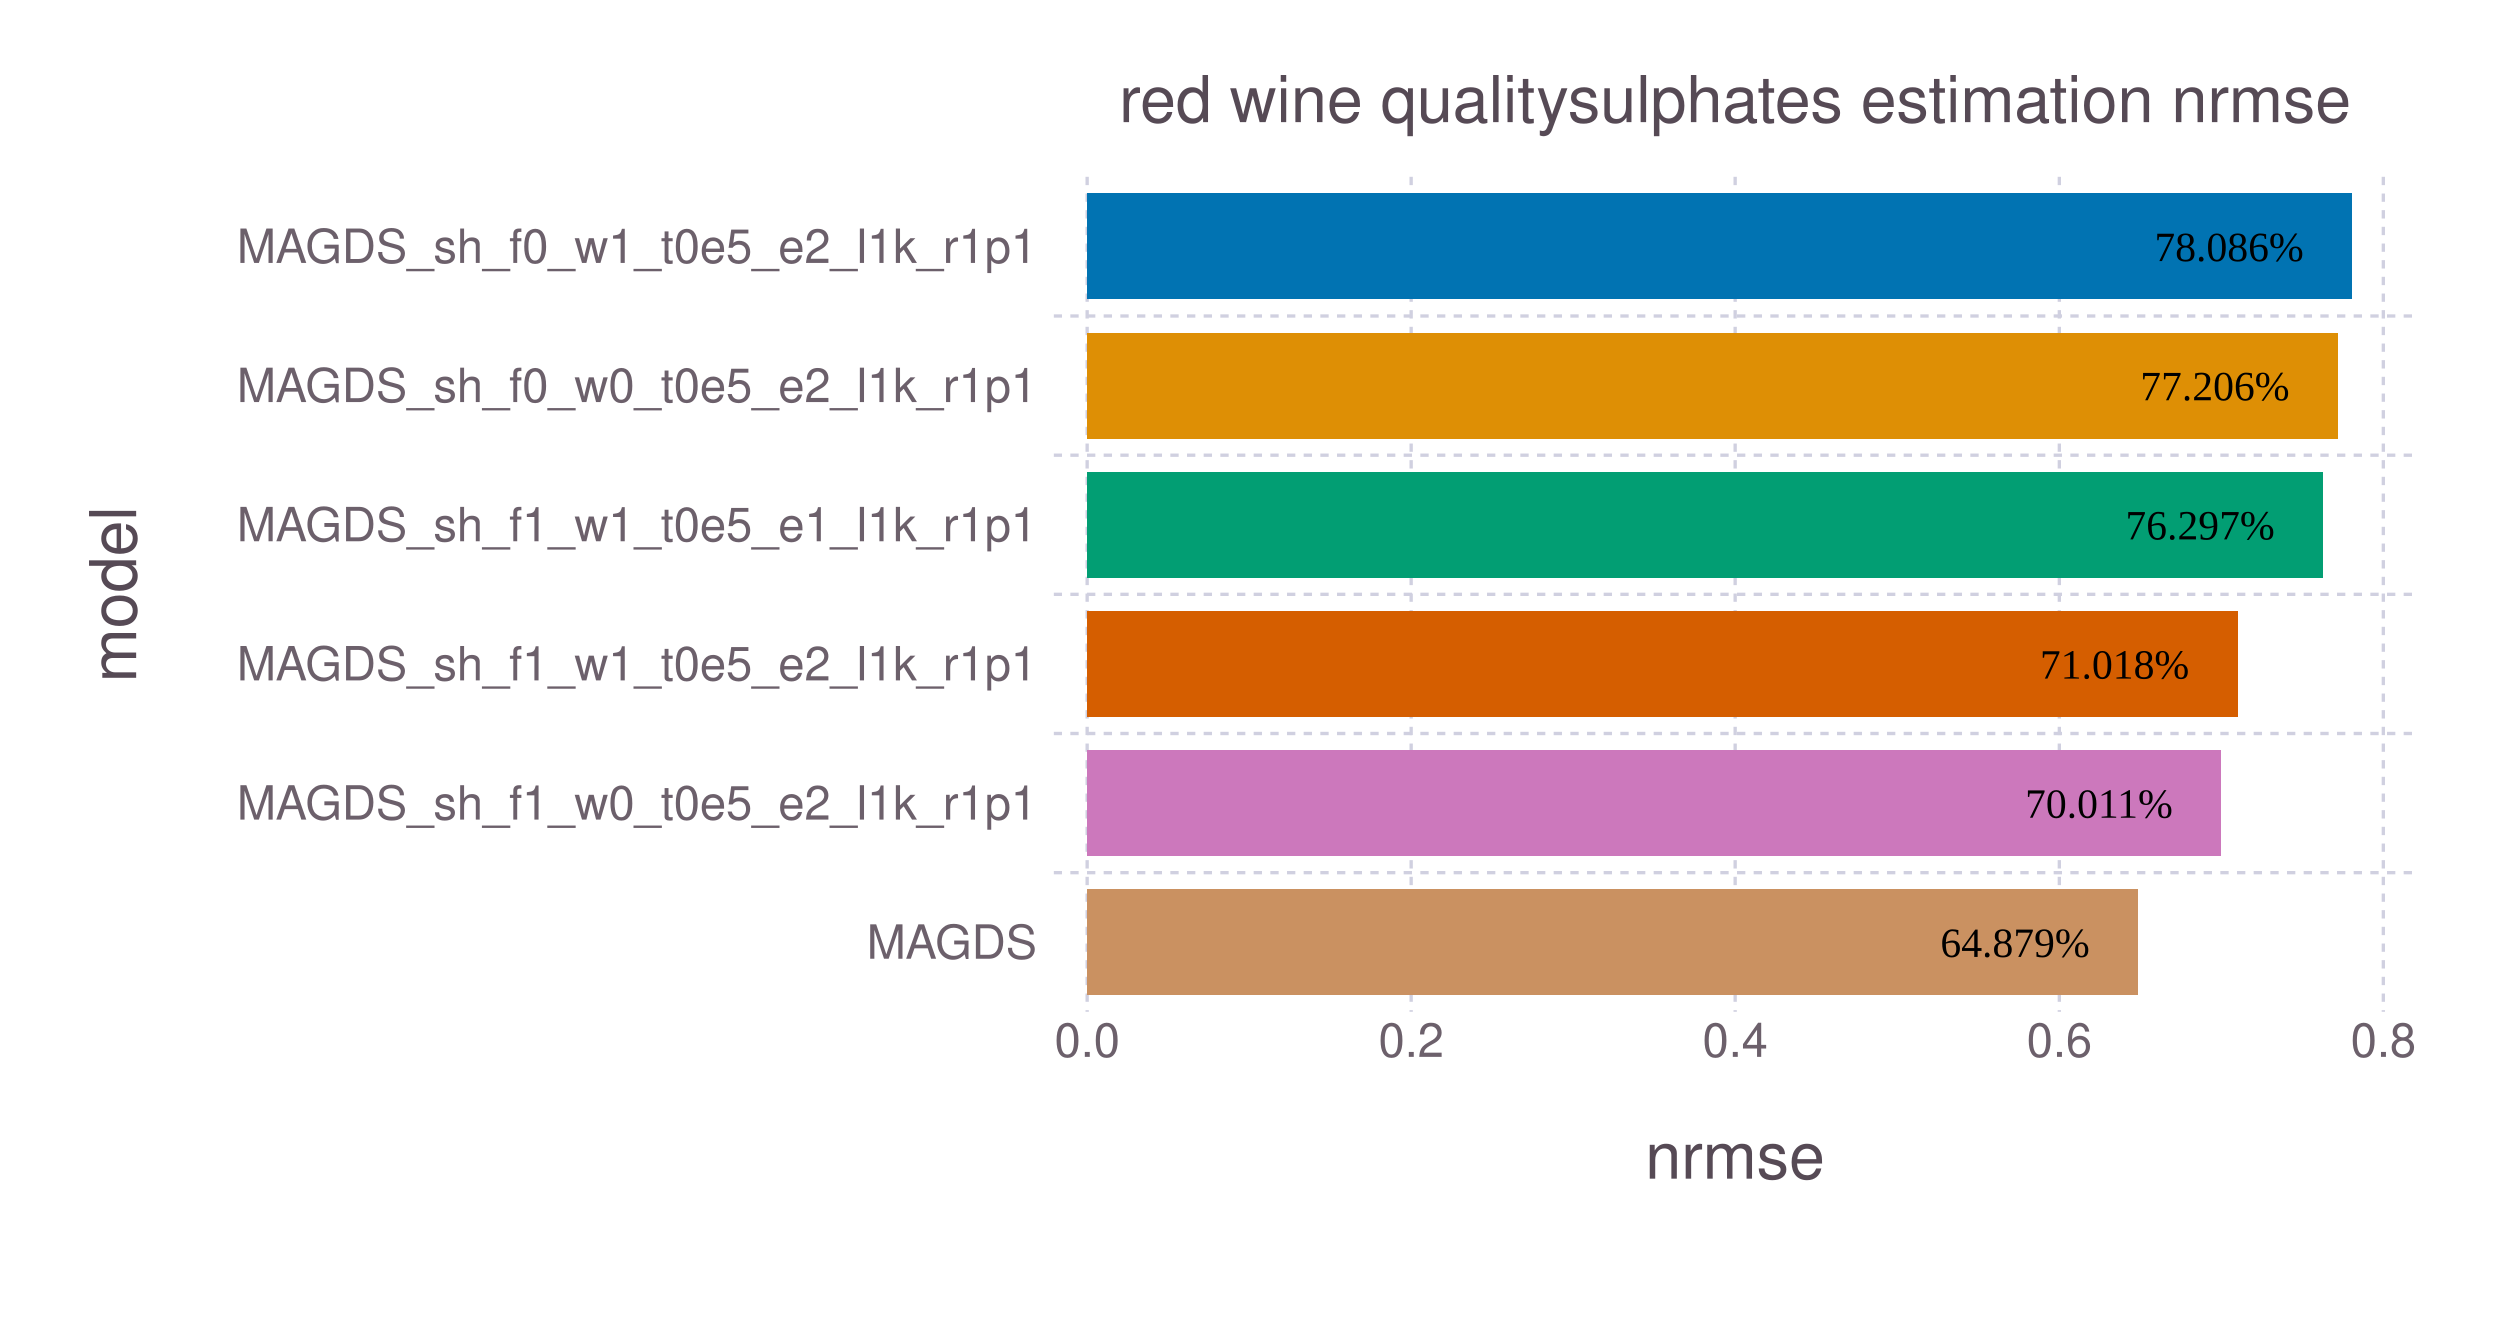
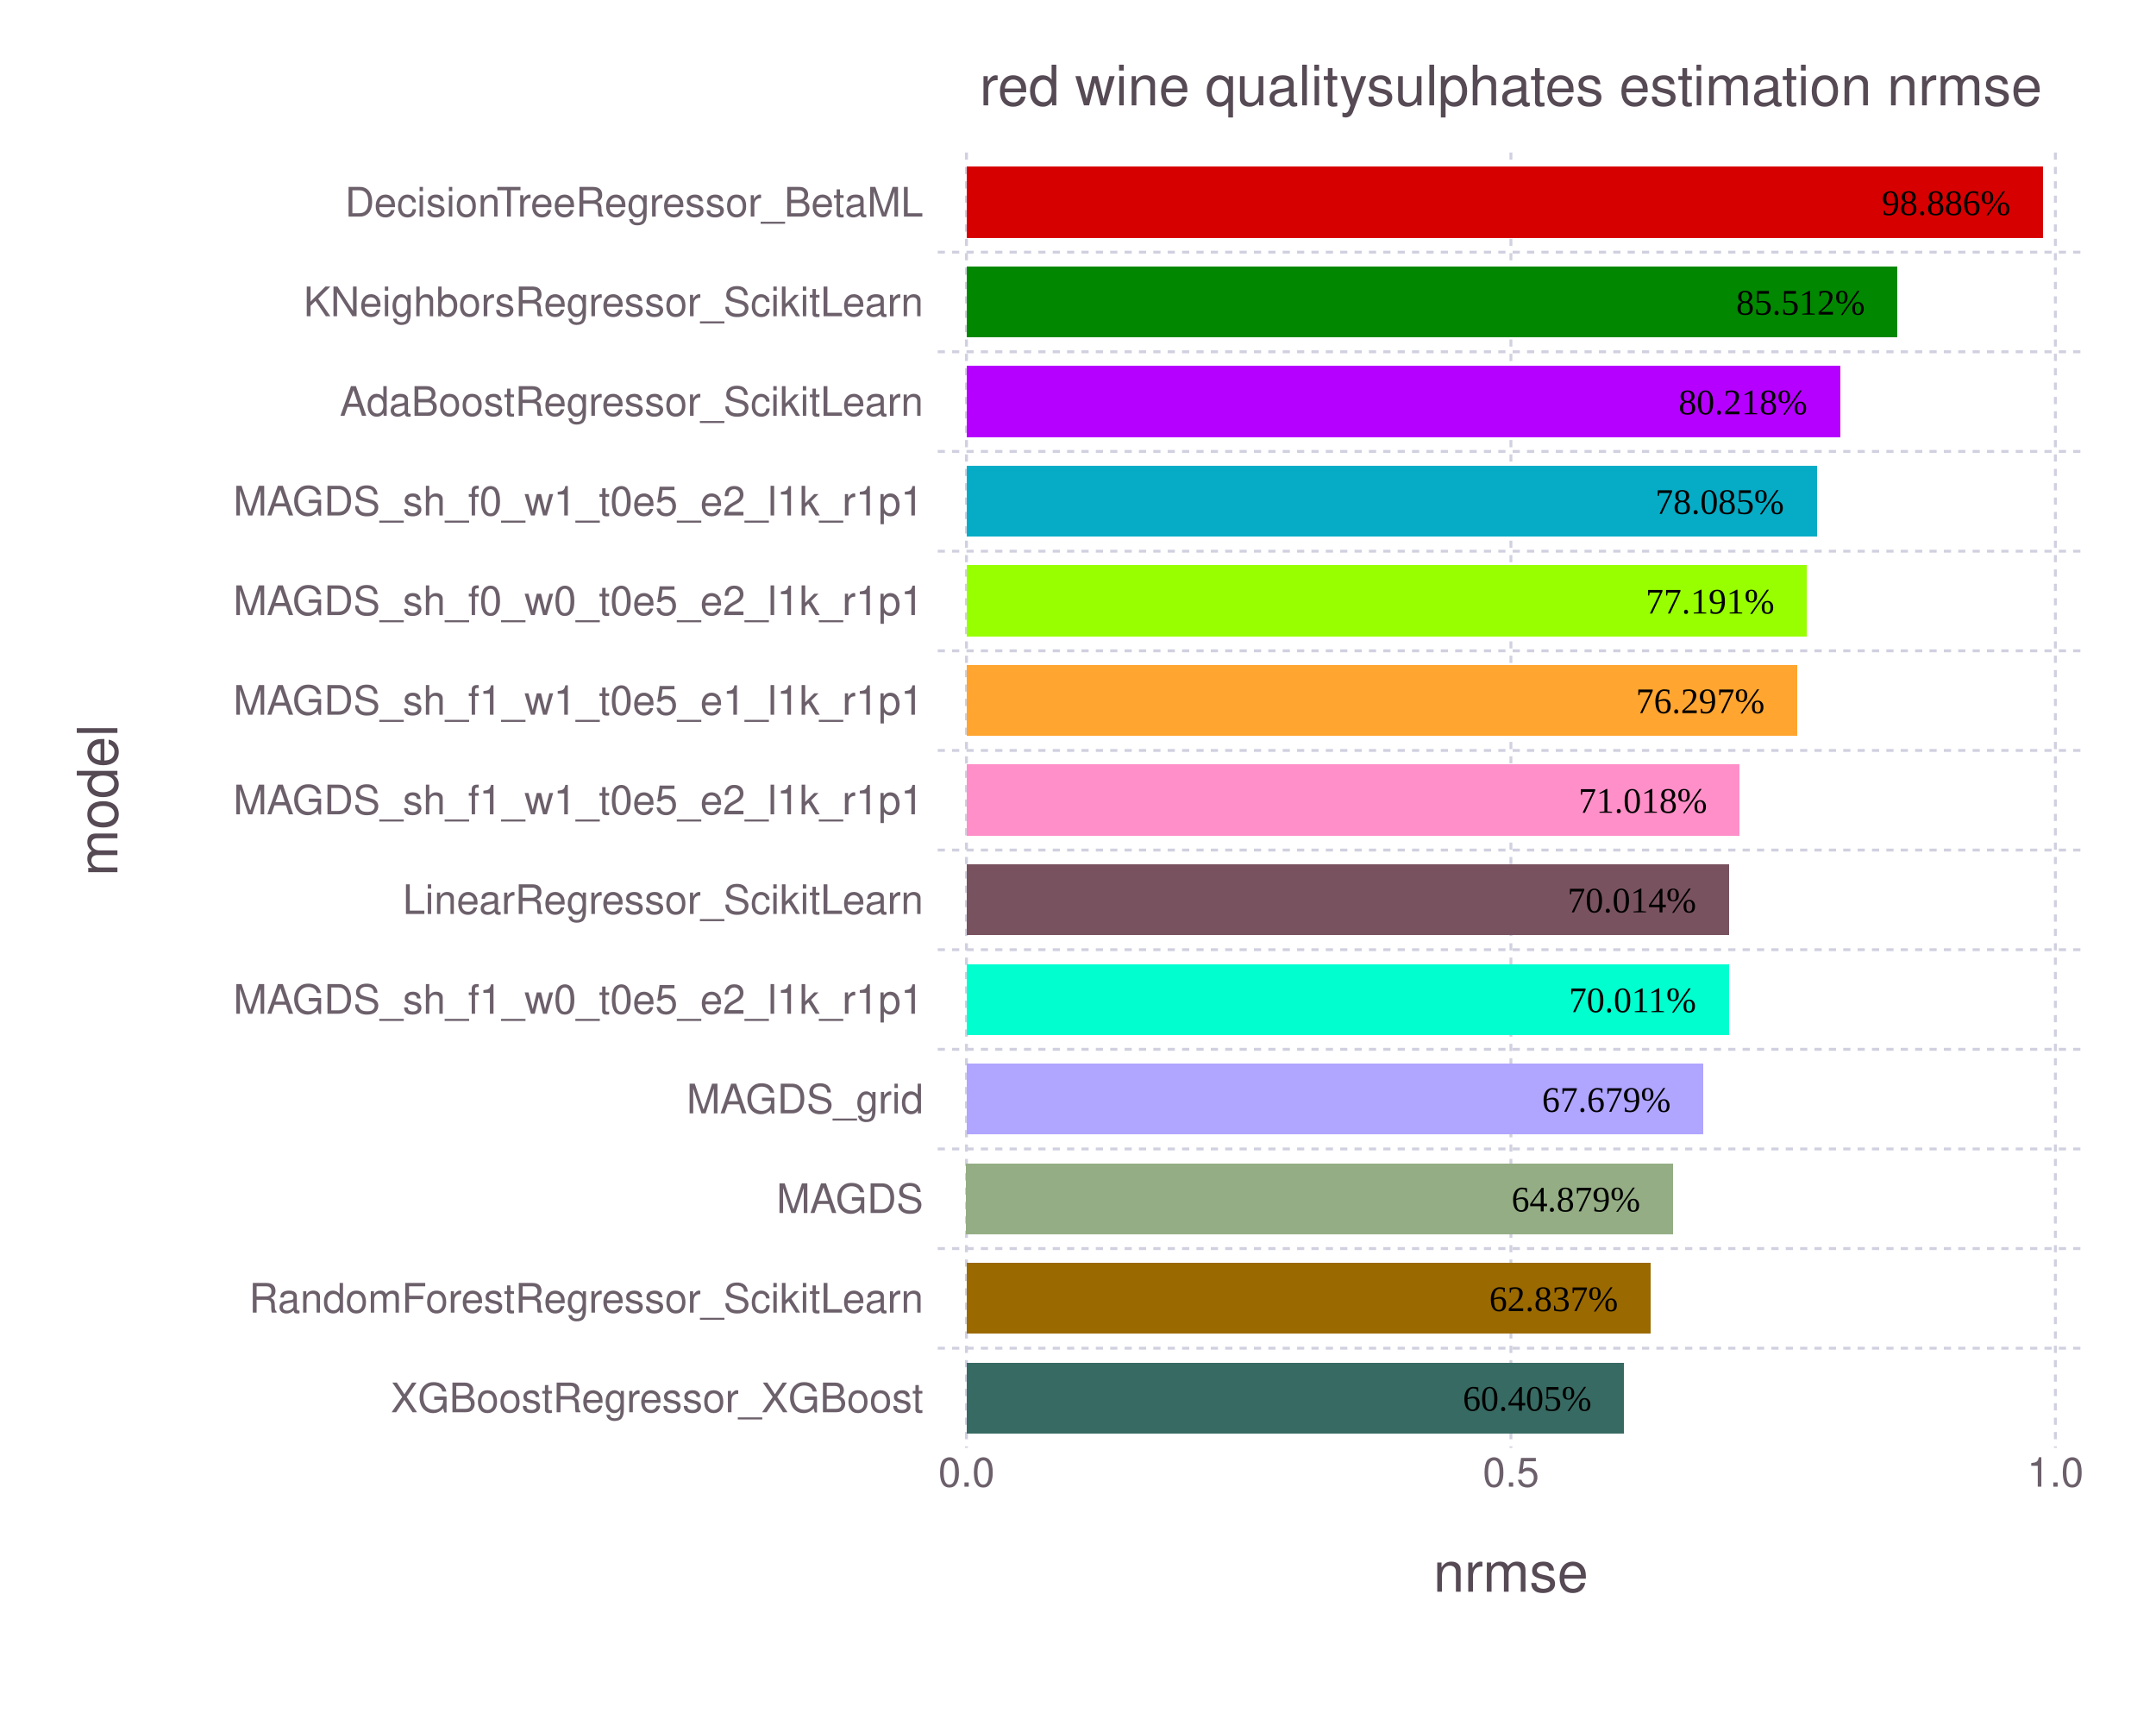
- <svg xmlns="http://www.w3.org/2000/svg" version="1.2" width="150mm" height="80mm" viewBox="0 0 150 80" stroke="none" fill="#000000" stroke-width="0.3" font-size="3.88">
+ <svg xmlns="http://www.w3.org/2000/svg" version="1.2" width="150mm" height="120mm" viewBox="0 0 150 120" stroke="none" fill="#000000" stroke-width="0.3" font-size="3.88">
  <defs>
    <marker id="arrow" markerWidth="15" markerHeight="7" refX="5" refY="3.5" orient="auto" markerUnits="strokeWidth">
      <path d="M0,0 L15,3.5 L0,7 z" stroke="context-stroke" fill="context-stroke" />
    </marker>
  </defs>
-   <g class="plotroot xscalable" id="img-17812367-1">
-     <g font-size="3.88" font-family="'PT Sans','Helvetica Neue','Helvetica',sans-serif" fill="#564A55" stroke="#000000" stroke-opacity="0.000" id="img-17812367-2">
-       <g transform="translate(104.11,68.39)">
+   <g class="plotroot xscalable" id="img-b6a949c6-1">
+     <g font-size="3.88" font-family="'PT Sans','Helvetica Neue','Helvetica',sans-serif" fill="#564A55" stroke="#000000" stroke-opacity="0.000" id="img-b6a949c6-2">
+       <g transform="translate(105.12,108.39)">
        <g class="primitive">
          <text text-anchor="middle" dy="0.6em">nrmse</text>
        </g>
      </g>
    </g>
-     <g class="guide xlabels" font-size="2.82" font-family="'PT Sans Caption','Helvetica Neue','Helvetica',sans-serif" fill="#6C606B" id="img-17812367-3">
-       <g transform="translate(65.23,61.72)">
+     <g class="guide xlabels" font-size="2.82" font-family="'PT Sans Caption','Helvetica Neue','Helvetica',sans-serif" fill="#6C606B" id="img-b6a949c6-3">
+       <g transform="translate(67.24,101.72)">
        <g class="primitive">
          <text text-anchor="middle" dy="0.6em">0.0</text>
        </g>
      </g>
-       <g transform="translate(84.67,61.72)">
-         <g class="primitive">
-           <text text-anchor="middle" dy="0.6em">0.2</text>
-         </g>
-       </g>
-       <g transform="translate(104.11,61.72)">
-         <g class="primitive">
-           <text text-anchor="middle" dy="0.6em">0.4</text>
-         </g>
-       </g>
-       <g transform="translate(123.56,61.72)">
-         <g class="primitive">
-           <text text-anchor="middle" dy="0.6em">0.6</text>
-         </g>
-       </g>
-       <g transform="translate(143,61.72)">
-         <g class="primitive">
-           <text text-anchor="middle" dy="0.6em">0.8</text>
-         </g>
-       </g>
-     </g>
-     <g clip-path="url(#img-17812367-4)">
-       <g id="img-17812367-5">
-         <g pointer-events="visible" stroke-width="0.3" fill="#000000" fill-opacity="0.000" stroke="#000000" stroke-opacity="0.000" class="guide background" id="img-17812367-6">
-           <g transform="translate(104.11,35.66)" id="img-17812367-7">
-             <path d="M-40.89,-25.05 L40.89,-25.05 40.89,25.05 -40.89,25.05  z" class="primitive" />
-           </g>
-         </g>
-         <g class="guide ygridlines xfixed" stroke-dasharray="0.5,0.5" stroke-width="0.2" stroke="#D0D0E0" id="img-17812367-8">
-           <g transform="translate(104.11,18.96)" id="img-17812367-9">
-             <path fill="none" d="M-40.89,0 L40.89,0 " class="primitive" />
-           </g>
-           <g transform="translate(104.11,27.31)" id="img-17812367-10">
-             <path fill="none" d="M-40.89,0 L40.89,0 " class="primitive" />
-           </g>
-           <g transform="translate(104.11,35.66)" id="img-17812367-11">
-             <path fill="none" d="M-40.89,0 L40.89,0 " class="primitive" />
-           </g>
-           <g transform="translate(104.11,44.01)" id="img-17812367-12">
-             <path fill="none" d="M-40.89,0 L40.89,0 " class="primitive" />
-           </g>
-           <g transform="translate(104.11,52.36)" id="img-17812367-13">
-             <path fill="none" d="M-40.89,0 L40.89,0 " class="primitive" />
-           </g>
-         </g>
-         <g class="guide xgridlines yfixed" stroke-dasharray="0.5,0.5" stroke-width="0.2" stroke="#D0D0E0" id="img-17812367-14">
-           <g transform="translate(65.23,35.66)" id="img-17812367-15">
-             <path fill="none" d="M0,-25.05 L0,25.05 " class="primitive" />
-           </g>
-           <g transform="translate(84.67,35.66)" id="img-17812367-16">
-             <path fill="none" d="M0,-25.05 L0,25.05 " class="primitive" />
-           </g>
-           <g transform="translate(104.11,35.66)" id="img-17812367-17">
-             <path fill="none" d="M0,-25.05 L0,25.05 " class="primitive" />
-           </g>
-           <g transform="translate(123.56,35.66)" id="img-17812367-18">
-             <path fill="none" d="M0,-25.05 L0,25.05 " class="primitive" />
-           </g>
-           <g transform="translate(143,35.66)" id="img-17812367-19">
-             <path fill="none" d="M0,-25.05 L0,25.05 " class="primitive" />
-           </g>
-         </g>
-         <g class="plotpanel" id="img-17812367-20">
-           <g shape-rendering="crispEdges" stroke-width="0.3" id="img-17812367-21">
-             <g stroke="#000000" stroke-opacity="0.000" class="geometry" id="img-17812367-22">
-               <g transform="translate(96.76,56.54)" id="img-17812367-23" fill="#CA9161">
-                 <path d="M-31.54,-3.18 L31.54,-3.18 31.54,3.18 -31.54,3.18  z" class="primitive" />
-               </g>
-               <g transform="translate(99.26,48.19)" id="img-17812367-24" fill="#CC78BC">
-                 <path d="M-34.03,-3.18 L34.03,-3.18 34.03,3.18 -34.03,3.18  z" class="primitive" />
-               </g>
-               <g transform="translate(99.75,39.84)" id="img-17812367-25" fill="#D55E00">
-                 <path d="M-34.52,-3.18 L34.52,-3.18 34.52,3.18 -34.52,3.18  z" class="primitive" />
-               </g>
-               <g transform="translate(102.31,31.49)" id="img-17812367-26" fill="#029E73">
-                 <path d="M-37.09,-3.18 L37.09,-3.18 37.09,3.18 -37.09,3.18  z" class="primitive" />
-               </g>
-               <g transform="translate(102.75,23.14)" id="img-17812367-27" fill="#DE8F05">
-                 <path d="M-37.53,-3.18 L37.53,-3.18 37.53,3.18 -37.53,3.18  z" class="primitive" />
-               </g>
-               <g transform="translate(103.18,14.79)" id="img-17812367-28" fill="#0173B2">
-                 <path d="M-37.96,-3.18 L37.96,-3.18 37.96,3.18 -37.96,3.18  z" class="primitive" />
-               </g>
-             </g>
-           </g>
-         </g>
-         <g class="geometry" id="img-17812367-29">
-           <g fill="#000000" font-size="2.5" id="img-17812367-30">
-             <g transform="translate(138.22,14.79)" id="img-17812367-31">
-               <g class="primitive">
-                 <text text-anchor="end" dy="0.35em">78.086%</text>
-               </g>
-             </g>
-             <g transform="translate(137.37,23.14)" id="img-17812367-32">
-               <g class="primitive">
-                 <text text-anchor="end" dy="0.35em">77.206%</text>
-               </g>
-             </g>
-             <g transform="translate(136.48,31.49)" id="img-17812367-33">
+       <g transform="translate(105.12,101.72)">
+         <g class="primitive">
+           <text text-anchor="middle" dy="0.6em">0.5</text>
+         </g>
+       </g>
+       <g transform="translate(143,101.72)">
+         <g class="primitive">
+           <text text-anchor="middle" dy="0.6em">1.0</text>
+         </g>
+       </g>
+     </g>
+     <g clip-path="url(#img-b6a949c6-4)">
+       <g id="img-b6a949c6-5">
+         <g pointer-events="visible" stroke-width="0.3" fill="#000000" fill-opacity="0.000" stroke="#000000" stroke-opacity="0.000" class="guide background" id="img-b6a949c6-6">
+           <g transform="translate(105.12,55.66)" id="img-b6a949c6-7">
+             <path d="M-39.88,-45.05 L39.88,-45.05 39.88,45.05 -39.88,45.05  z" class="primitive" />
+           </g>
+         </g>
+         <g class="guide ygridlines xfixed" stroke-dasharray="0.5,0.5" stroke-width="0.2" stroke="#D0D0E0" id="img-b6a949c6-8">
+           <g transform="translate(105.12,17.54)" id="img-b6a949c6-9">
+             <path fill="none" d="M-39.88,0 L39.88,0 " class="primitive" />
+           </g>
+           <g transform="translate(105.12,24.47)" id="img-b6a949c6-10">
+             <path fill="none" d="M-39.88,0 L39.88,0 " class="primitive" />
+           </g>
+           <g transform="translate(105.12,31.4)" id="img-b6a949c6-11">
+             <path fill="none" d="M-39.88,0 L39.88,0 " class="primitive" />
+           </g>
+           <g transform="translate(105.12,38.34)" id="img-b6a949c6-12">
+             <path fill="none" d="M-39.88,0 L39.88,0 " class="primitive" />
+           </g>
+           <g transform="translate(105.12,45.27)" id="img-b6a949c6-13">
+             <path fill="none" d="M-39.88,0 L39.88,0 " class="primitive" />
+           </g>
+           <g transform="translate(105.12,52.2)" id="img-b6a949c6-14">
+             <path fill="none" d="M-39.88,0 L39.88,0 " class="primitive" />
+           </g>
+           <g transform="translate(105.12,59.13)" id="img-b6a949c6-15">
+             <path fill="none" d="M-39.88,0 L39.88,0 " class="primitive" />
+           </g>
+           <g transform="translate(105.12,66.06)" id="img-b6a949c6-16">
+             <path fill="none" d="M-39.88,0 L39.88,0 " class="primitive" />
+           </g>
+           <g transform="translate(105.12,72.99)" id="img-b6a949c6-17">
+             <path fill="none" d="M-39.88,0 L39.88,0 " class="primitive" />
+           </g>
+           <g transform="translate(105.12,79.92)" id="img-b6a949c6-18">
+             <path fill="none" d="M-39.88,0 L39.88,0 " class="primitive" />
+           </g>
+           <g transform="translate(105.12,86.85)" id="img-b6a949c6-19">
+             <path fill="none" d="M-39.88,0 L39.88,0 " class="primitive" />
+           </g>
+           <g transform="translate(105.12,93.78)" id="img-b6a949c6-20">
+             <path fill="none" d="M-39.88,0 L39.88,0 " class="primitive" />
+           </g>
+         </g>
+         <g class="guide xgridlines yfixed" stroke-dasharray="0.5,0.5" stroke-width="0.2" stroke="#D0D0E0" id="img-b6a949c6-21">
+           <g transform="translate(67.24,55.66)" id="img-b6a949c6-22">
+             <path fill="none" d="M0,-45.05 L0,45.05 " class="primitive" />
+           </g>
+           <g transform="translate(105.12,55.66)" id="img-b6a949c6-23">
+             <path fill="none" d="M0,-45.05 L0,45.05 " class="primitive" />
+           </g>
+           <g transform="translate(143,55.66)" id="img-b6a949c6-24">
+             <path fill="none" d="M0,-45.05 L0,45.05 " class="primitive" />
+           </g>
+         </g>
+         <g class="plotpanel" id="img-b6a949c6-25">
+           <g shape-rendering="crispEdges" stroke-width="0.3" id="img-b6a949c6-26">
+             <g stroke="#000000" stroke-opacity="0.000" class="geometry" id="img-b6a949c6-27">
+               <g transform="translate(90.12,97.25)" id="img-b6a949c6-28" fill="#376A62">
+                 <path d="M-22.88,-2.47 L22.88,-2.47 22.88,2.47 -22.88,2.47  z" class="primitive" />
+               </g>
+               <g transform="translate(91.04,90.32)" id="img-b6a949c6-29" fill="#9A6900">
+                 <path d="M-23.8,-2.47 L23.8,-2.47 23.8,2.47 -23.8,2.47  z" class="primitive" />
+               </g>
+               <g transform="translate(91.81,83.39)" id="img-b6a949c6-30" fill="#94AD84">
+                 <path d="M-24.58,-2.47 L24.58,-2.47 24.58,2.47 -24.58,2.47  z" class="primitive" />
+               </g>
+               <g transform="translate(92.88,76.46)" id="img-b6a949c6-31" fill="#B0A5FF">
+                 <path d="M-25.64,-2.47 L25.64,-2.47 25.64,2.47 -25.64,2.47  z" class="primitive" />
+               </g>
+               <g transform="translate(93.76,69.53)" id="img-b6a949c6-32" fill="#00FECF">
+                 <path d="M-26.52,-2.47 L26.52,-2.47 26.52,2.47 -26.52,2.47  z" class="primitive" />
+               </g>
+               <g transform="translate(93.76,62.59)" id="img-b6a949c6-33" fill="#79525F">
+                 <path d="M-26.52,-2.47 L26.52,-2.47 26.52,2.47 -26.52,2.47  z" class="primitive" />
+               </g>
+               <g transform="translate(94.14,55.66)" id="img-b6a949c6-34" fill="#FF8FC8">
+                 <path d="M-26.9,-2.47 L26.9,-2.47 26.9,2.47 -26.9,2.47  z" class="primitive" />
+               </g>
+               <g transform="translate(96.14,48.73)" id="img-b6a949c6-35" fill="#FFA530">
+                 <path d="M-28.9,-2.47 L28.9,-2.47 28.9,2.47 -28.9,2.47  z" class="primitive" />
+               </g>
+               <g transform="translate(96.48,41.8)" id="img-b6a949c6-36" fill="#98FF00">
+                 <path d="M-29.24,-2.47 L29.24,-2.47 29.24,2.47 -29.24,2.47  z" class="primitive" />
+               </g>
+               <g transform="translate(96.82,34.87)" id="img-b6a949c6-37" fill="#06ACC6">
+                 <path d="M-29.58,-2.47 L29.58,-2.47 29.58,2.47 -29.58,2.47  z" class="primitive" />
+               </g>
+               <g transform="translate(97.63,27.94)" id="img-b6a949c6-38" fill="#B600FF">
+                 <path d="M-30.39,-2.47 L30.39,-2.47 30.39,2.47 -30.39,2.47  z" class="primitive" />
+               </g>
+               <g transform="translate(99.63,21.01)" id="img-b6a949c6-39" fill="#028800">
+                 <path d="M-32.39,-2.47 L32.39,-2.47 32.39,2.47 -32.39,2.47  z" class="primitive" />
+               </g>
+               <g transform="translate(104.7,14.08)" id="img-b6a949c6-40" fill="#D70000">
+                 <path d="M-37.46,-2.47 L37.46,-2.47 37.46,2.47 -37.46,2.47  z" class="primitive" />
+               </g>
+             </g>
+           </g>
+         </g>
+         <g class="geometry" id="img-b6a949c6-41">
+           <g fill="#000000" font-size="2.5" id="img-b6a949c6-42">
+             <g transform="translate(139.88,14.08)" id="img-b6a949c6-43">
+               <g class="primitive">
+                 <text text-anchor="end" dy="0.35em">98.886%</text>
+               </g>
+             </g>
+             <g transform="translate(129.75,21.01)" id="img-b6a949c6-44">
+               <g class="primitive">
+                 <text text-anchor="end" dy="0.35em">85.512%</text>
+               </g>
+             </g>
+             <g transform="translate(125.74,27.94)" id="img-b6a949c6-45">
+               <g class="primitive">
+                 <text text-anchor="end" dy="0.35em">80.218%</text>
+               </g>
+             </g>
+             <g transform="translate(124.12,34.87)" id="img-b6a949c6-46">
+               <g class="primitive">
+                 <text text-anchor="end" dy="0.35em">78.085%</text>
+               </g>
+             </g>
+             <g transform="translate(123.45,41.8)" id="img-b6a949c6-47">
+               <g class="primitive">
+                 <text text-anchor="end" dy="0.35em">77.191%</text>
+               </g>
+             </g>
+             <g transform="translate(122.77,48.73)" id="img-b6a949c6-48">
              <g class="primitive">
                <text text-anchor="end" dy="0.35em">76.297%</text>
              </g>
            </g>
-             <g transform="translate(131.35,39.84)" id="img-17812367-34">
+             <g transform="translate(118.77,55.66)" id="img-b6a949c6-49">
              <g class="primitive">
                <text text-anchor="end" dy="0.35em">71.018%</text>
              </g>
            </g>
-             <g transform="translate(130.37,48.19)" id="img-17812367-35">
+             <g transform="translate(118.01,62.59)" id="img-b6a949c6-50">
+               <g class="primitive">
+                 <text text-anchor="end" dy="0.35em">70.014%</text>
+               </g>
+             </g>
+             <g transform="translate(118.01,69.53)" id="img-b6a949c6-51">
              <g class="primitive">
                <text text-anchor="end" dy="0.35em">70.011%</text>
              </g>
            </g>
-             <g transform="translate(125.38,56.54)" id="img-17812367-36">
+             <g transform="translate(116.24,76.46)" id="img-b6a949c6-52">
+               <g class="primitive">
+                 <text text-anchor="end" dy="0.35em">67.679%</text>
+               </g>
+             </g>
+             <g transform="translate(114.12,83.39)" id="img-b6a949c6-53">
              <g class="primitive">
                <text text-anchor="end" dy="0.35em">64.879%</text>
              </g>
            </g>
-           </g>
-         </g>
-       </g>
-     </g>
-     <g class="guide ylabels" font-size="2.82" font-family="'PT Sans Caption','Helvetica Neue','Helvetica',sans-serif" fill="#6C606B" id="img-17812367-37">
-       <g transform="translate(62.22,14.79)" id="img-17812367-38">
+             <g transform="translate(112.57,90.32)" id="img-b6a949c6-54">
+               <g class="primitive">
+                 <text text-anchor="end" dy="0.35em">62.837%</text>
+               </g>
+             </g>
+             <g transform="translate(110.73,97.25)" id="img-b6a949c6-55">
+               <g class="primitive">
+                 <text text-anchor="end" dy="0.35em">60.405%</text>
+               </g>
+             </g>
+           </g>
+         </g>
+       </g>
+     </g>
+     <g class="guide ylabels" font-size="2.82" font-family="'PT Sans Caption','Helvetica Neue','Helvetica',sans-serif" fill="#6C606B" id="img-b6a949c6-56">
+       <g transform="translate(64.24,14.08)" id="img-b6a949c6-57">
+         <g class="primitive">
+           <text text-anchor="end" dy="0.35em">DecisionTreeRegressor_BetaML</text>
+         </g>
+       </g>
+       <g transform="translate(64.24,21.01)" id="img-b6a949c6-58">
+         <g class="primitive">
+           <text text-anchor="end" dy="0.35em">KNeighborsRegressor_ScikitLearn</text>
+         </g>
+       </g>
+       <g transform="translate(64.24,27.94)" id="img-b6a949c6-59">
+         <g class="primitive">
+           <text text-anchor="end" dy="0.35em">AdaBoostRegressor_ScikitLearn</text>
+         </g>
+       </g>
+       <g transform="translate(64.24,34.87)" id="img-b6a949c6-60">
        <g class="primitive">
          <text text-anchor="end" dy="0.35em">MAGDS_sh_f0_w1_t0e5_e2_l1k_r1p1</text>
        </g>
      </g>
-       <g transform="translate(62.22,23.14)" id="img-17812367-39">
+       <g transform="translate(64.24,41.8)" id="img-b6a949c6-61">
        <g class="primitive">
          <text text-anchor="end" dy="0.35em">MAGDS_sh_f0_w0_t0e5_e2_l1k_r1p1</text>
        </g>
      </g>
-       <g transform="translate(62.22,31.49)" id="img-17812367-40">
+       <g transform="translate(64.24,48.73)" id="img-b6a949c6-62">
        <g class="primitive">
          <text text-anchor="end" dy="0.35em">MAGDS_sh_f1_w1_t0e5_e1_l1k_r1p1</text>
        </g>
      </g>
-       <g transform="translate(62.22,39.84)" id="img-17812367-41">
+       <g transform="translate(64.24,55.66)" id="img-b6a949c6-63">
        <g class="primitive">
          <text text-anchor="end" dy="0.35em">MAGDS_sh_f1_w1_t0e5_e2_l1k_r1p1</text>
        </g>
      </g>
-       <g transform="translate(62.22,48.19)" id="img-17812367-42">
+       <g transform="translate(64.24,62.59)" id="img-b6a949c6-64">
+         <g class="primitive">
+           <text text-anchor="end" dy="0.35em">LinearRegressor_ScikitLearn</text>
+         </g>
+       </g>
+       <g transform="translate(64.24,69.53)" id="img-b6a949c6-65">
        <g class="primitive">
          <text text-anchor="end" dy="0.35em">MAGDS_sh_f1_w0_t0e5_e2_l1k_r1p1</text>
        </g>
      </g>
-       <g transform="translate(62.22,56.54)" id="img-17812367-43">
+       <g transform="translate(64.24,76.46)" id="img-b6a949c6-66">
+         <g class="primitive">
+           <text text-anchor="end" dy="0.35em">MAGDS_grid</text>
+         </g>
+       </g>
+       <g transform="translate(64.24,83.39)" id="img-b6a949c6-67">
        <g class="primitive">
          <text text-anchor="end" dy="0.35em">MAGDS</text>
        </g>
      </g>
-     </g>
-     <g font-size="3.88" font-family="'PT Sans','Helvetica Neue','Helvetica',sans-serif" fill="#564A55" stroke="#000000" stroke-opacity="0.000" id="img-17812367-44">
-       <g transform="translate(8.81,33.66)" id="img-17812367-45">
+       <g transform="translate(64.24,90.32)" id="img-b6a949c6-68">
+         <g class="primitive">
+           <text text-anchor="end" dy="0.35em">RandomForestRegressor_ScikitLearn</text>
+         </g>
+       </g>
+       <g transform="translate(64.24,97.25)" id="img-b6a949c6-69">
+         <g class="primitive">
+           <text text-anchor="end" dy="0.35em">XGBoostRegressor_XGBoost</text>
+         </g>
+       </g>
+     </g>
+     <g font-size="3.88" font-family="'PT Sans','Helvetica Neue','Helvetica',sans-serif" fill="#564A55" stroke="#000000" stroke-opacity="0.000" id="img-b6a949c6-70">
+       <g transform="translate(8.81,53.66)" id="img-b6a949c6-71">
        <g class="primitive">
          <text text-anchor="middle" dy="0.35em" transform="rotate(-90,0, 2)">model</text>
        </g>
      </g>
    </g>
-     <g font-size="3.88" font-family="'PT Sans','Helvetica Neue','Helvetica',sans-serif" fill="#564A55" stroke="#000000" stroke-opacity="0.000" id="img-17812367-46">
-       <g transform="translate(104.11,5)" id="img-17812367-47">
+     <g font-size="3.88" font-family="'PT Sans','Helvetica Neue','Helvetica',sans-serif" fill="#564A55" stroke="#000000" stroke-opacity="0.000" id="img-b6a949c6-72">
+       <g transform="translate(105.12,5)" id="img-b6a949c6-73">
        <g class="primitive">
          <text text-anchor="middle" dy="0.6em">red wine qualitysulphates estimation nrmse</text>
        </g>
      </g>
    </g>
  </g>
  <defs>
-     <clipPath id="img-17812367-4">
-       <path d="M63.23,10.61 L145,10.61 145,60.72 63.23,60.72 " />
+     <clipPath id="img-b6a949c6-4">
+       <path d="M65.24,10.61 L145,10.61 145,100.72 65.24,100.72 " />
    </clipPath>
  </defs>
</svg>
